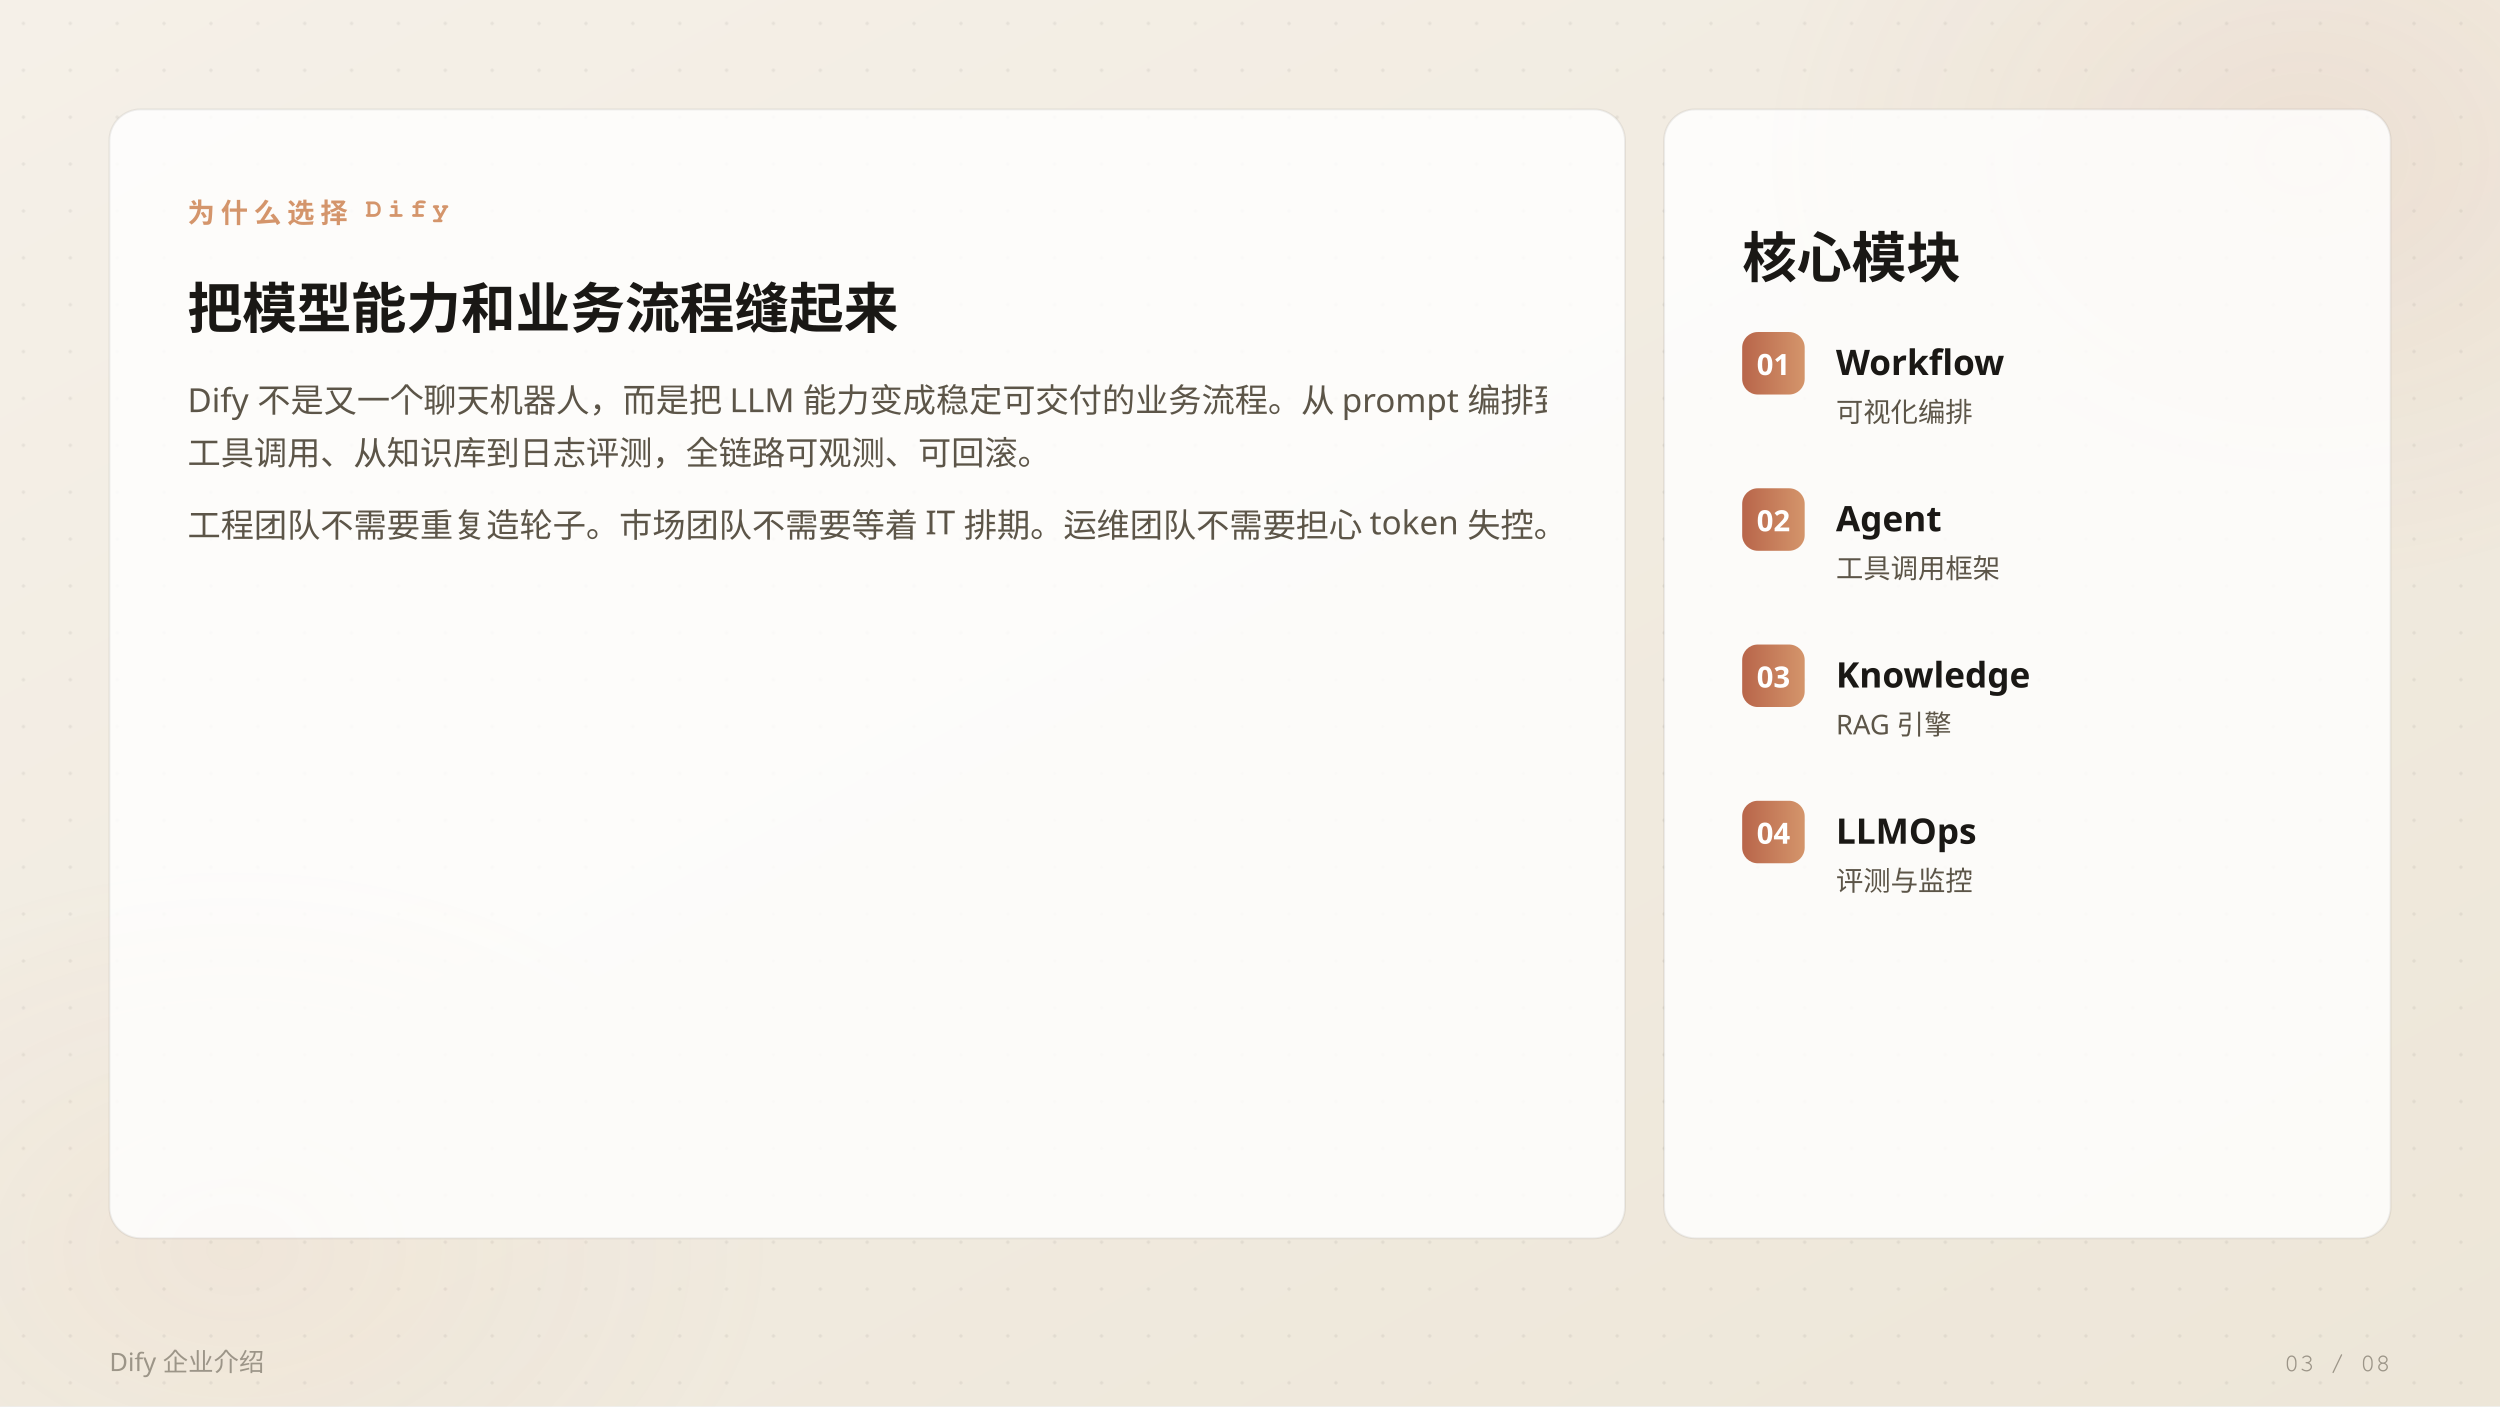
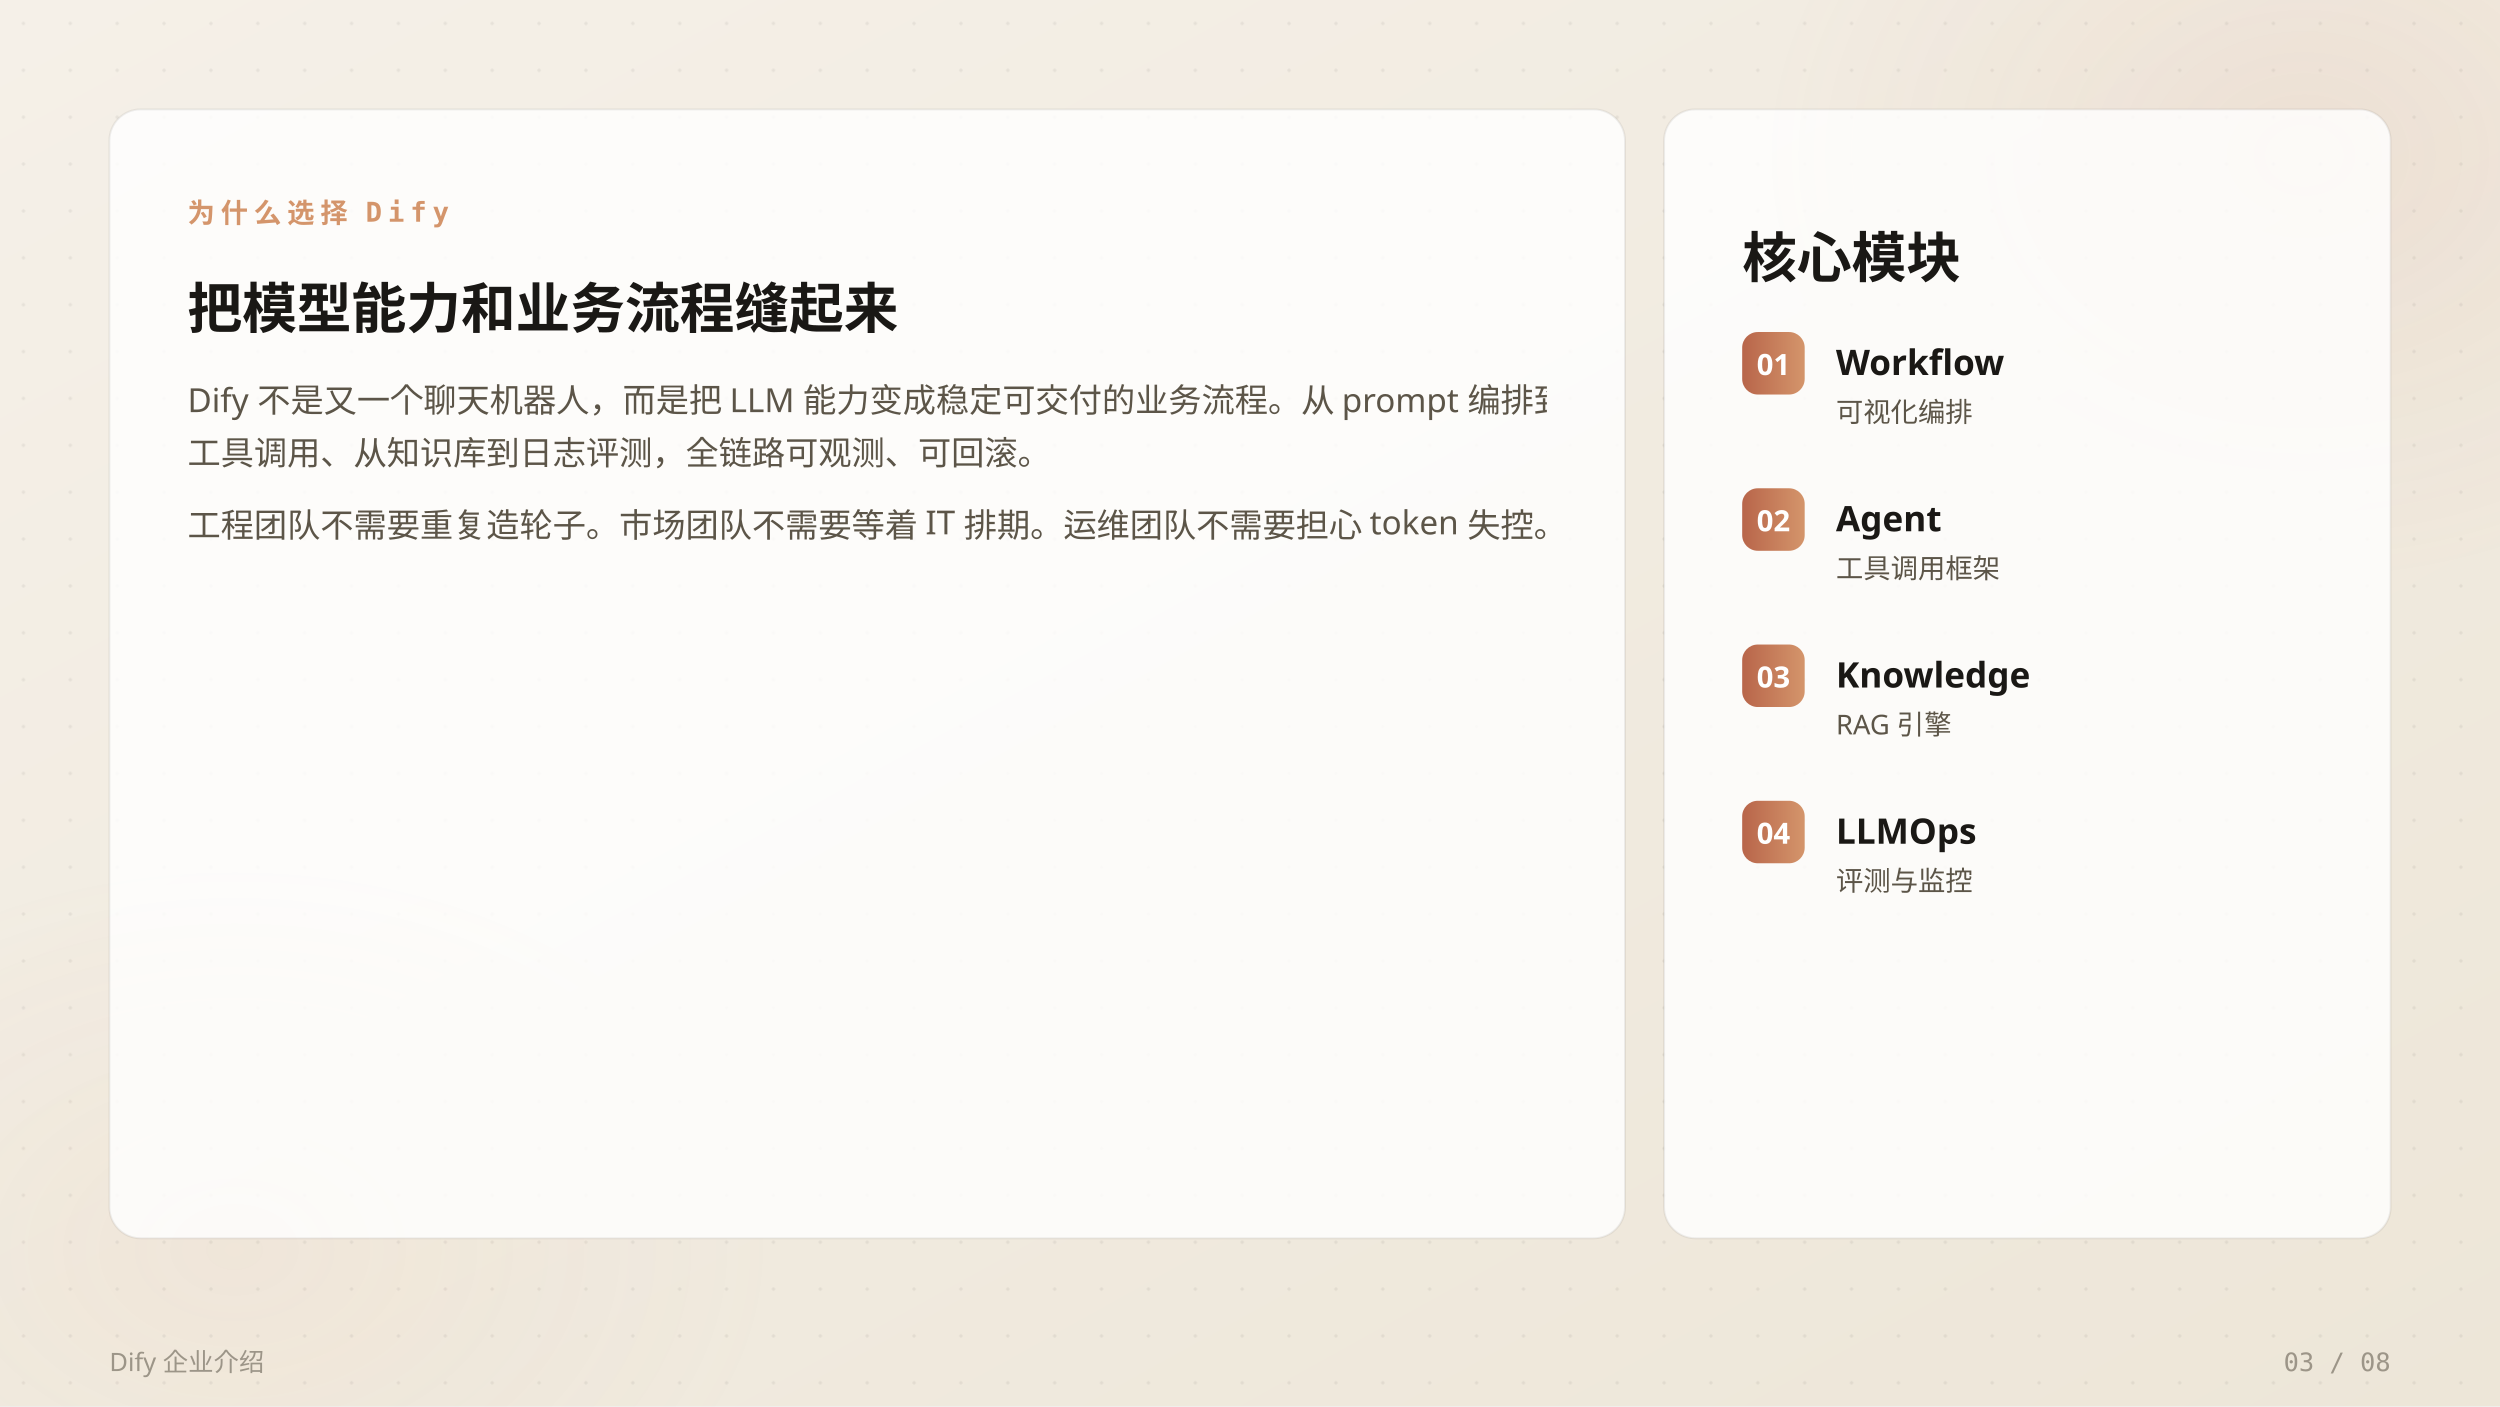
<svg xmlns="http://www.w3.org/2000/svg" viewBox="0 0 1280 720" width="1280" height="720">
  <defs>
    <linearGradient id="bg-grad" x1="0%" y1="0%" x2="100%" y2="100%">
      <stop offset="0%" stop-color="#F5F0E8" />
      <stop offset="100%" stop-color="#EDE6D8" />
    </linearGradient>
    <linearGradient id="accent-grad" x1="0%" y1="0%" x2="100%" y2="0%">
      <stop offset="0%" stop-color="#B8654A" />
      <stop offset="100%" stop-color="#D4956B" />
    </linearGradient>
    <linearGradient id="accent-grad-v" x1="0%" y1="0%" x2="0%" y2="100%">
      <stop offset="0%" stop-color="#B8654A" />
      <stop offset="100%" stop-color="#D4956B" />
    </linearGradient>
    <radialGradient id="spot-1" cx="50%" cy="50%" r="50%">
      <stop offset="0%" stop-color="#B8654A" stop-opacity="0.08" />
      <stop offset="100%" stop-color="#B8654A" stop-opacity="0" />
    </radialGradient>
    <radialGradient id="spot-2" cx="50%" cy="50%" r="50%">
      <stop offset="0%" stop-color="#D4956B" stop-opacity="0.06" />
      <stop offset="100%" stop-color="#D4956B" stop-opacity="0" />
    </radialGradient>
    <pattern id="bg-texture" width="24" height="24" patternUnits="userSpaceOnUse">
      <circle cx="12" cy="12" r="0.9" fill="#1a1815" fill-opacity="0.06" />
    </pattern>
  </defs>
  <style type="text/css">
-     text { font-family: 'PingFang SC', 'Noto Sans SC', 'Microsoft YaHei', sans-serif; }
-     .mono { font-family: 'Menlo', 'SF Mono', 'IBM Plex Mono', 'Courier', monospace; }
-     .eyebrow { font-size: 14px; fill: #D4956B; letter-spacing: 3px; font-weight: 600; font-family: 'Menlo', 'SF Mono', 'IBM Plex Mono', 'Courier', monospace; }
-     .h1 { font-size: 56px; fill: #1a1815; font-weight: 700; font-family: 'Songti SC', 'Noto Serif SC', 'STKaiti', 'Times New Roman', serif; }
-     .h2 { font-size: 42px; fill: #1a1815; font-weight: 700; font-family: 'Songti SC', 'Noto Serif SC', 'STKaiti', 'Times New Roman', serif; }
-     .h3 { font-size: 28px; fill: #1a1815; font-weight: 600; font-family: 'Songti SC', 'Noto Serif SC', 'STKaiti', 'Times New Roman', serif; }
-     .h4 { font-size: 20px; fill: #1a1815; font-weight: 600; font-family: 'Songti SC', 'Noto Serif SC', 'STKaiti', 'Times New Roman', serif; }
+     text { font-family: 'Noto Sans SC', 'PingFang SC', 'Microsoft YaHei', sans-serif; }
+     .mono { font-family: 'IBM Plex Mono', 'SF Mono', 'JetBrains Mono', Menlo, monospace; }
+     .eyebrow { font-size: 14px; fill: #D4956B; letter-spacing: 3px; font-weight: 600; font-family: 'IBM Plex Mono', 'SF Mono', 'JetBrains Mono', Menlo, monospace; }
+     .h1 { font-size: 56px; fill: #1a1815; font-weight: 700; font-family: 'Noto Serif SC', 'Playfair Display', 'Songti SC', 'Times New Roman', serif; }
+     .h2 { font-size: 42px; fill: #1a1815; font-weight: 700; font-family: 'Noto Serif SC', 'Playfair Display', 'Songti SC', 'Times New Roman', serif; }
+     .h3 { font-size: 28px; fill: #1a1815; font-weight: 600; font-family: 'Noto Serif SC', 'Playfair Display', 'Songti SC', 'Times New Roman', serif; }
+     .h4 { font-size: 20px; fill: #1a1815; font-weight: 600; font-family: 'Noto Serif SC', 'Playfair Display', 'Songti SC', 'Times New Roman', serif; }
    .body { font-size: 17px; fill: #5c5548; }
    .small { font-size: 13px; fill: #9c9588; }
-     .stat-huge { font-size: 100px; fill: #1a1815; font-weight: 800; font-family: 'Songti SC', 'Noto Serif SC', 'STKaiti', 'Times New Roman', serif; }
+     .stat-huge { font-size: 100px; fill: #1a1815; font-weight: 800; font-family: 'Noto Serif SC', 'Playfair Display', 'Songti SC', 'Times New Roman', serif; }
    .stat-unit { font-size: 26px; fill: #5c5548; font-weight: 500; }
  </style>
  <rect width="1280" height="720" fill="url(#bg-grad)" />
  <rect width="1280" height="720" fill="url(#bg-texture)" />
  <ellipse cx="1180" cy="80" rx="280" ry="220" fill="url(#spot-1)" />
  <ellipse cx="120" cy="640" rx="280" ry="200" fill="url(#spot-2)" />
  <g transform="translate(56, 56)">
    <rect x="0" y="0" width="776" height="578" rx="16" fill="#FFFFFF" fill-opacity="0.82" stroke="#1a1815" stroke-opacity="0.07" stroke-width="1" />
    <svg x="40" y="40" width="696" height="498" viewBox="0 0 696 498">
      <text x="0" y="18" class="eyebrow">为什么选择 Dify</text>
      <text x="0" y="72" class="h3">把模型能力和业务流程缝起来</text>
      <text x="0" y="115" font-size="17" fill="#5c5548">Dify 不是又一个聊天机器人，而是把 LLM 能力变成稳定可交付的业务流程。从 prompt 编排到</text>
      <text x="0" y="142" font-size="17" fill="#5c5548">工具调用、从知识库到日志评测，全链路可观测、可回滚。</text>
      <text x="0" y="179" font-size="17" fill="#5c5548">工程团队不需要重复造轮子。市场团队不需要等着 IT 排期。运维团队不需要担心 token 失控。</text>
    </svg>
  </g>
  <g transform="translate(852, 56)">
    <rect x="0" y="0" width="372" height="578" rx="16" fill="#FFFFFF" fill-opacity="0.82" stroke="#1a1815" stroke-opacity="0.07" stroke-width="1" />
    <svg x="40" y="40" width="292" height="498" viewBox="0 0 292 498">
      <text x="0" y="46" class="h3">核心模块</text>
      <g transform="translate(0, 74)" opacity="1.0">
        <rect x="0" y="0" width="32" height="32" rx="8" fill="url(#accent-grad)" />
        <text x="16" y="22" text-anchor="middle" font-size="15" font-weight="700" fill="#ffffff">01</text>
        <text x="48" y="22" font-size="18" fill="#1a1815" font-weight="600">Workflow</text>
        <text x="48" y="46" font-size="14" fill="#5c5548">可视化编排</text>
      </g>
      <g transform="translate(0, 154)" opacity="1.0">
        <rect x="0" y="0" width="32" height="32" rx="8" fill="url(#accent-grad)" />
        <text x="16" y="22" text-anchor="middle" font-size="15" font-weight="700" fill="#ffffff">02</text>
        <text x="48" y="22" font-size="18" fill="#1a1815" font-weight="600">Agent</text>
        <text x="48" y="46" font-size="14" fill="#5c5548">工具调用框架</text>
      </g>
      <g transform="translate(0, 234)" opacity="1.0">
        <rect x="0" y="0" width="32" height="32" rx="8" fill="url(#accent-grad)" />
        <text x="16" y="22" text-anchor="middle" font-size="15" font-weight="700" fill="#ffffff">03</text>
        <text x="48" y="22" font-size="18" fill="#1a1815" font-weight="600">Knowledge</text>
        <text x="48" y="46" font-size="14" fill="#5c5548">RAG 引擎</text>
      </g>
      <g transform="translate(0, 314)" opacity="1.0">
        <rect x="0" y="0" width="32" height="32" rx="8" fill="url(#accent-grad)" />
        <text x="16" y="22" text-anchor="middle" font-size="15" font-weight="700" fill="#ffffff">04</text>
        <text x="48" y="22" font-size="18" fill="#1a1815" font-weight="600">LLMOps</text>
        <text x="48" y="46" font-size="14" fill="#5c5548">评测与监控</text>
      </g>
    </svg>
  </g>
  <text x="56" y="702" class="small">Dify 企业介绍</text>
  <text x="1224" y="702" class="small mono" text-anchor="end">03 / 08</text>
</svg>
